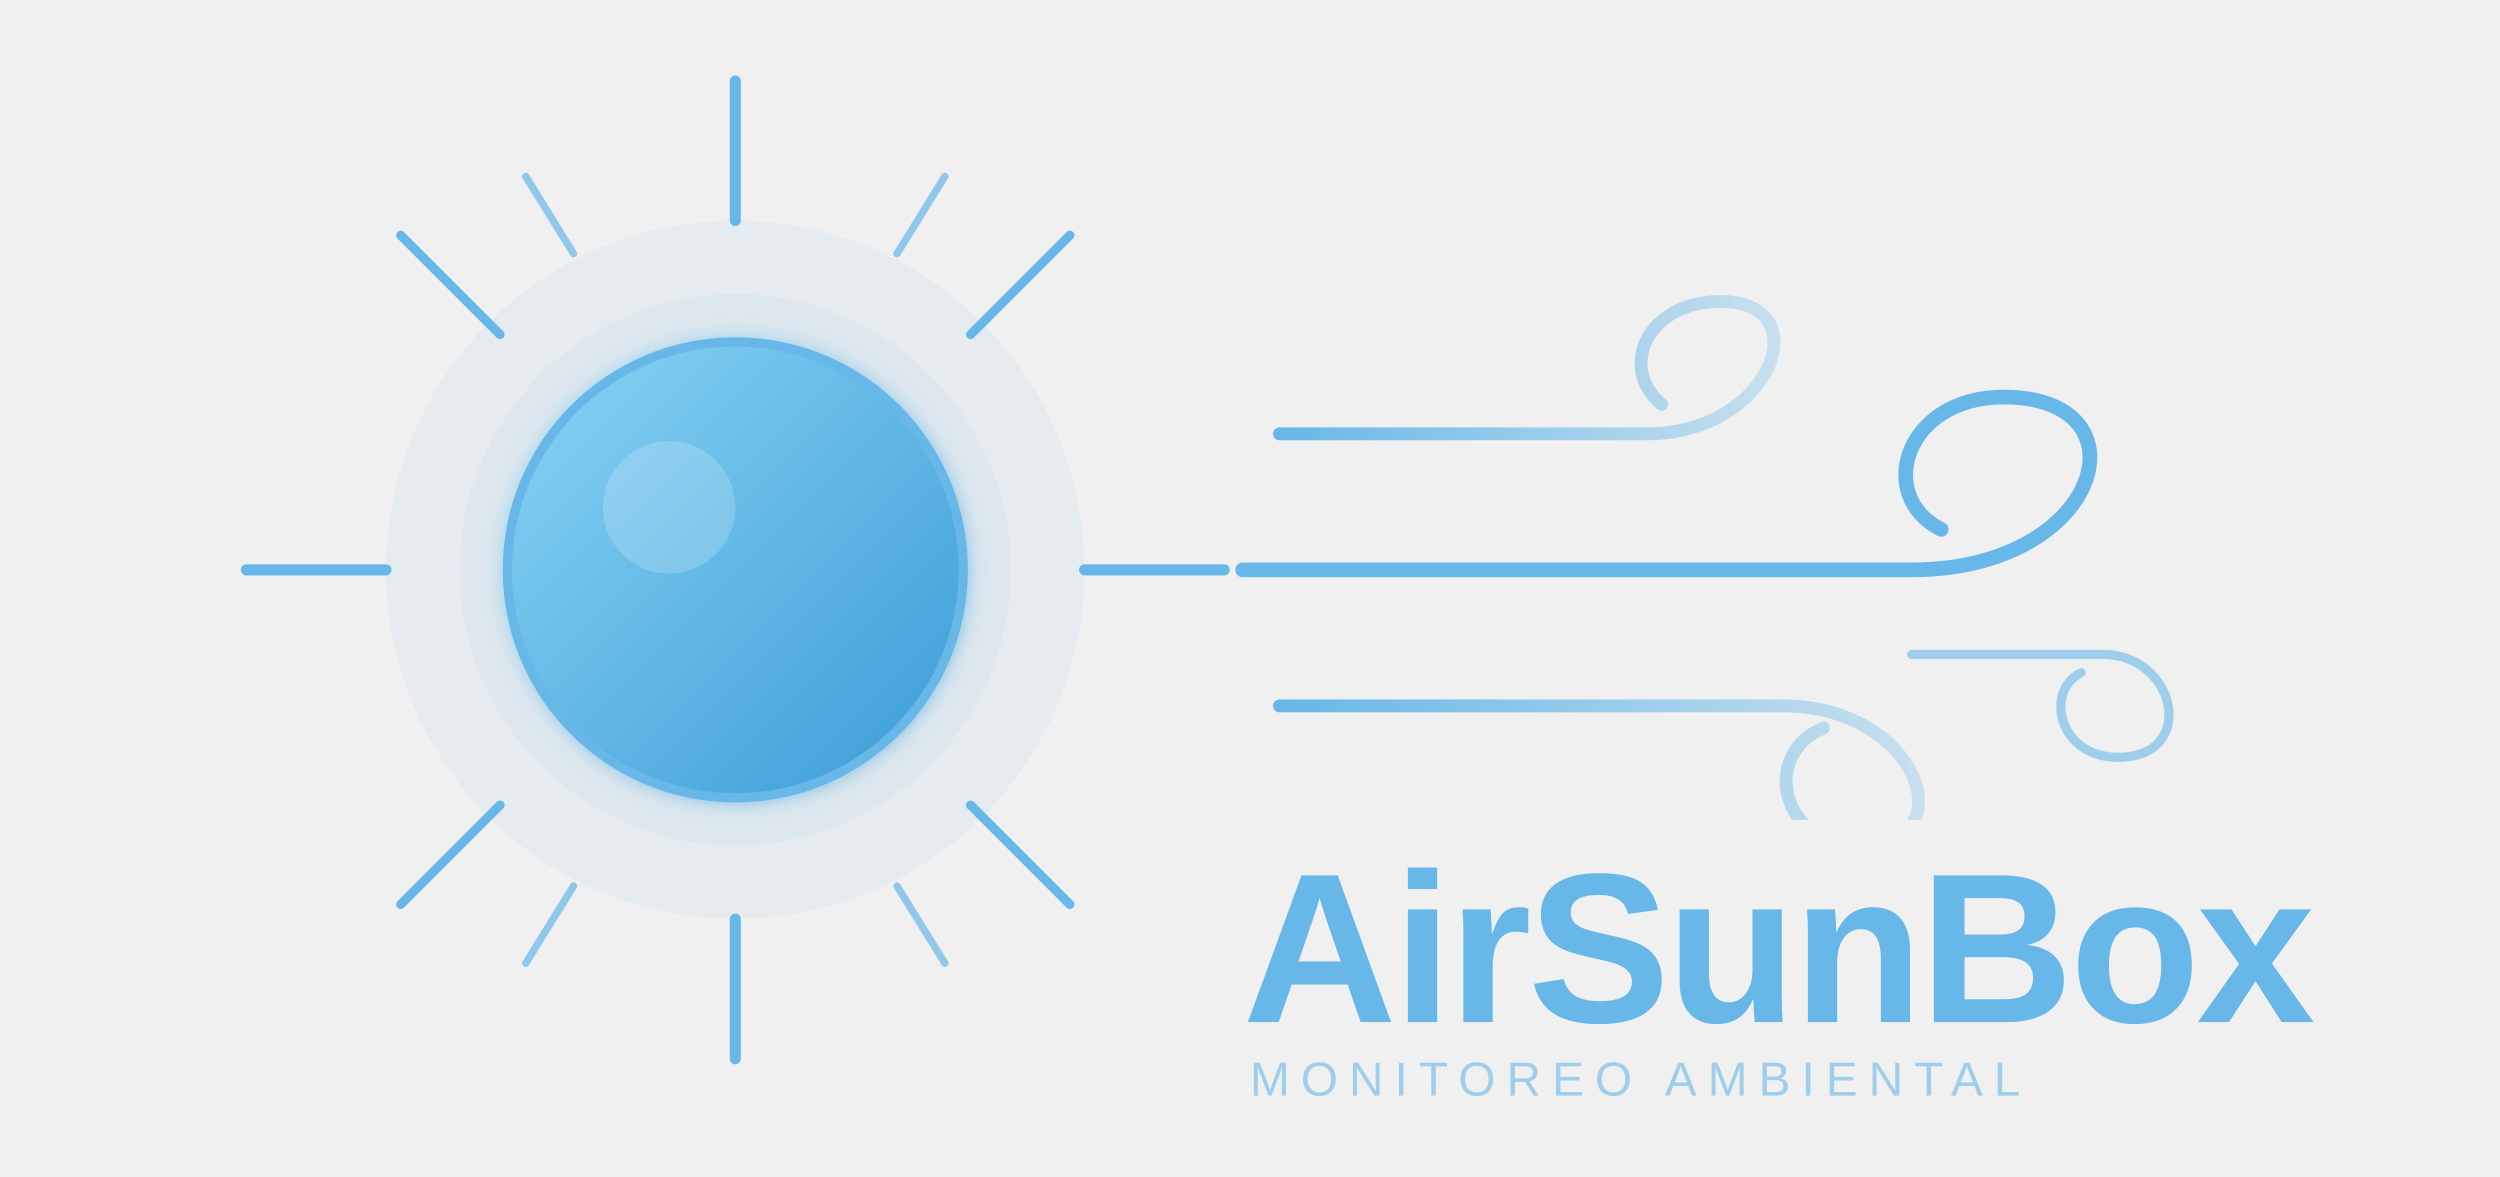
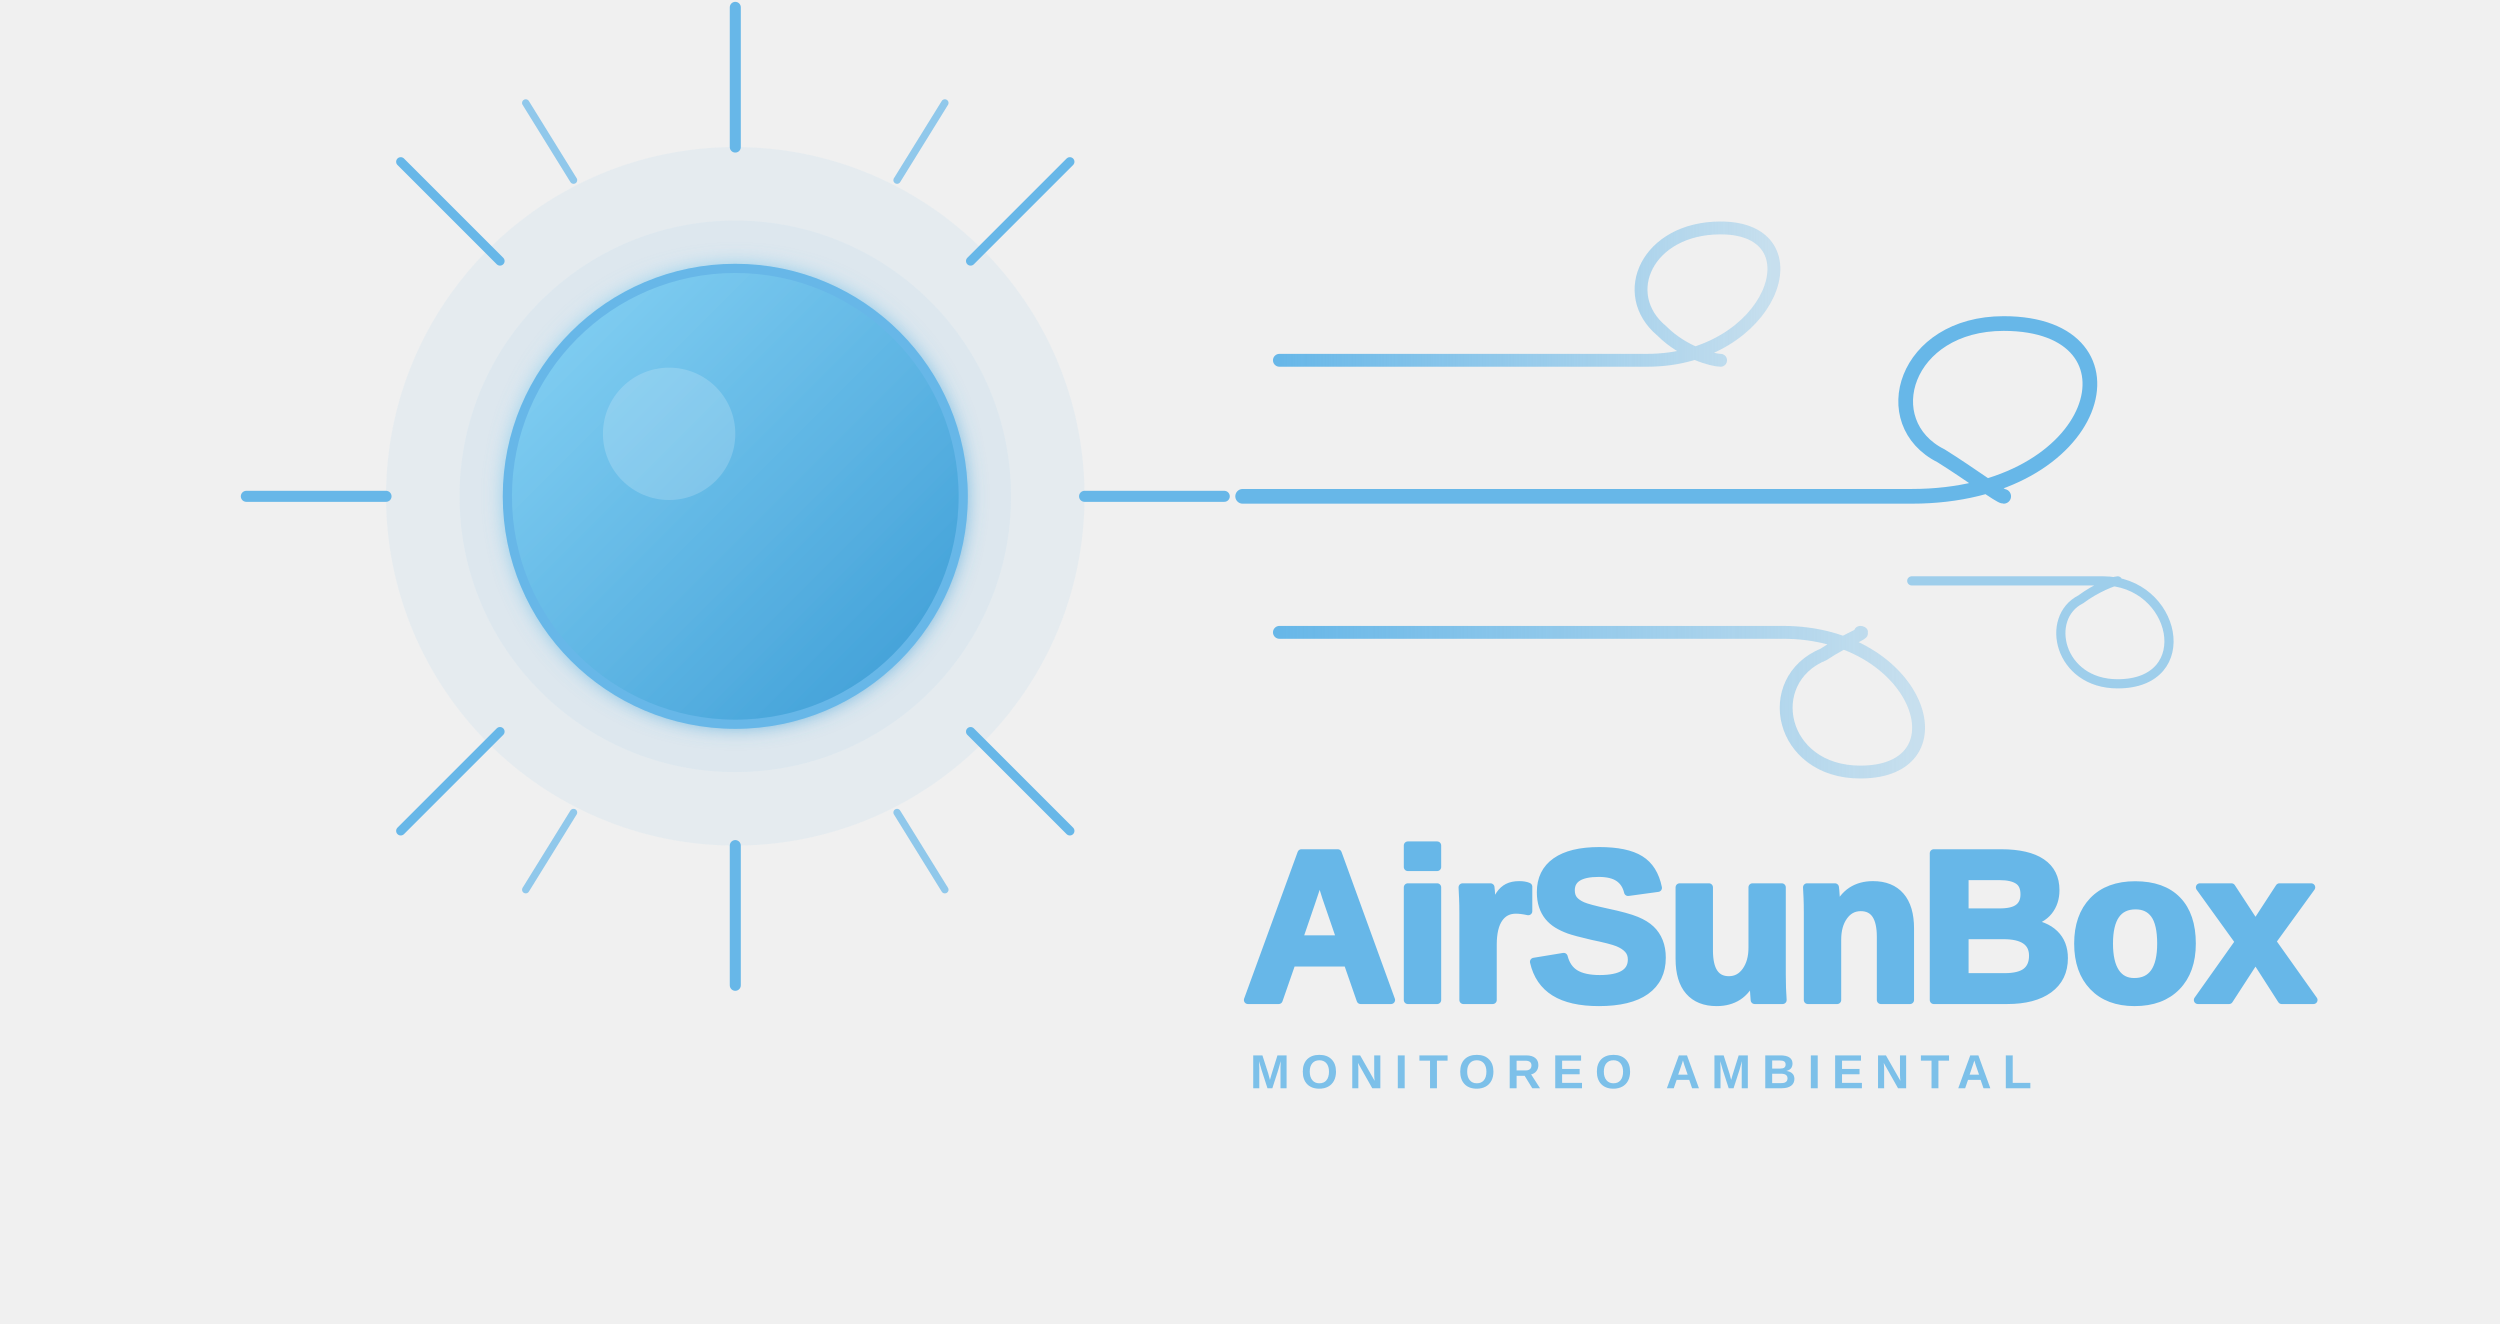
- <svg xmlns="http://www.w3.org/2000/svg" width="100%" viewBox="0 0 680 320" role="img" style="">
+ <svg xmlns="http://www.w3.org/2000/svg" width="100%" viewBox="0 0 680 360" role="img">
  <defs>
    <linearGradient id="sunGrad" x1="0%" y1="0%" x2="100%" y2="100%">
      <stop offset="0%" style="stop-color:#89D4F5" />
      <stop offset="100%" style="stop-color:#3A9BD5" />
    </linearGradient>
    <linearGradient id="windGrad" x1="0%" y1="0%" x2="100%" y2="0%">
      <stop offset="0%" style="stop-color:#67B7E8;stop-opacity:1" />
      <stop offset="100%" style="stop-color:#67B7E8;stop-opacity:0.3" />
    </linearGradient>
    <filter id="glow">
      <feGaussianBlur stdDeviation="3" result="coloredBlur" />
      <feMerge>
        <feMergeNode in="coloredBlur" />
        <feMergeNode in="SourceGraphic" />
      </feMerge>
    </filter>
-     <mask id="imagine-text-gaps-rjrcco" maskUnits="userSpaceOnUse">
-       <rect x="0" y="0" width="680" height="320" fill="white" />
-       <rect x="334" y="223" width="299.429" height="69" fill="black" rx="2" />
-       <rect x="336" y="284" width="220.547" height="19" fill="black" rx="2" />
-     </mask>
  </defs>
-   <circle cx="200" cy="155" r="95" fill="#67B7E8" opacity="0.08" style="fill:rgb(103, 183, 232);stroke:none;color:rgb(255, 255, 255);stroke-width:1px;stroke-linecap:butt;stroke-linejoin:miter;opacity:0.08;font-family:&quot;Anthropic Sans&quot;, -apple-system, BlinkMacSystemFont, &quot;Segoe UI&quot;, sans-serif;font-size:16px;font-weight:400;text-anchor:start;dominant-baseline:auto" />
-   <circle cx="200" cy="155" r="75" fill="#67B7E8" opacity="0.07" style="fill:rgb(103, 183, 232);stroke:none;color:rgb(255, 255, 255);stroke-width:1px;stroke-linecap:butt;stroke-linejoin:miter;opacity:0.07;font-family:&quot;Anthropic Sans&quot;, -apple-system, BlinkMacSystemFont, &quot;Segoe UI&quot;, sans-serif;font-size:16px;font-weight:400;text-anchor:start;dominant-baseline:auto" />
-   <circle cx="200" cy="155" r="62" fill="url(#sunGrad)" filter="url(#glow)" style="stroke:none;color:rgb(255, 255, 255);stroke-width:1px;stroke-linecap:butt;stroke-linejoin:miter;opacity:1;font-family:&quot;Anthropic Sans&quot;, -apple-system, BlinkMacSystemFont, &quot;Segoe UI&quot;, sans-serif;font-size:16px;font-weight:400;text-anchor:start;dominant-baseline:auto" />
-   <circle cx="200" cy="155" r="62" fill="none" stroke="#67B7E8" stroke-width="2.5" style="fill:none;stroke:rgb(103, 183, 232);color:rgb(255, 255, 255);stroke-width:2.5px;stroke-linecap:butt;stroke-linejoin:miter;opacity:1;font-family:&quot;Anthropic Sans&quot;, -apple-system, BlinkMacSystemFont, &quot;Segoe UI&quot;, sans-serif;font-size:16px;font-weight:400;text-anchor:start;dominant-baseline:auto" />
-   <line x1="200" y1="60" x2="200" y2="22" stroke="#67B7E8" stroke-width="3" stroke-linecap="round" style="fill:rgb(0, 0, 0);stroke:rgb(103, 183, 232);color:rgb(255, 255, 255);stroke-width:3px;stroke-linecap:round;stroke-linejoin:miter;opacity:1;font-family:&quot;Anthropic Sans&quot;, -apple-system, BlinkMacSystemFont, &quot;Segoe UI&quot;, sans-serif;font-size:16px;font-weight:400;text-anchor:start;dominant-baseline:auto" />
-   <line x1="200" y1="250" x2="200" y2="288" stroke="#67B7E8" stroke-width="3" stroke-linecap="round" style="fill:rgb(0, 0, 0);stroke:rgb(103, 183, 232);color:rgb(255, 255, 255);stroke-width:3px;stroke-linecap:round;stroke-linejoin:miter;opacity:1;font-family:&quot;Anthropic Sans&quot;, -apple-system, BlinkMacSystemFont, &quot;Segoe UI&quot;, sans-serif;font-size:16px;font-weight:400;text-anchor:start;dominant-baseline:auto" />
-   <line x1="105" y1="155" x2="67" y2="155" stroke="#67B7E8" stroke-width="3" stroke-linecap="round" style="fill:rgb(0, 0, 0);stroke:rgb(103, 183, 232);color:rgb(255, 255, 255);stroke-width:3px;stroke-linecap:round;stroke-linejoin:miter;opacity:1;font-family:&quot;Anthropic Sans&quot;, -apple-system, BlinkMacSystemFont, &quot;Segoe UI&quot;, sans-serif;font-size:16px;font-weight:400;text-anchor:start;dominant-baseline:auto" />
-   <line x1="295" y1="155" x2="333" y2="155" stroke="#67B7E8" stroke-width="3" stroke-linecap="round" style="fill:rgb(0, 0, 0);stroke:rgb(103, 183, 232);color:rgb(255, 255, 255);stroke-width:3px;stroke-linecap:round;stroke-linejoin:miter;opacity:1;font-family:&quot;Anthropic Sans&quot;, -apple-system, BlinkMacSystemFont, &quot;Segoe UI&quot;, sans-serif;font-size:16px;font-weight:400;text-anchor:start;dominant-baseline:auto" />
-   <line x1="136" y1="91" x2="109" y2="64" stroke="#67B7E8" stroke-width="2.5" stroke-linecap="round" style="fill:rgb(0, 0, 0);stroke:rgb(103, 183, 232);color:rgb(255, 255, 255);stroke-width:2.5px;stroke-linecap:round;stroke-linejoin:miter;opacity:1;font-family:&quot;Anthropic Sans&quot;, -apple-system, BlinkMacSystemFont, &quot;Segoe UI&quot;, sans-serif;font-size:16px;font-weight:400;text-anchor:start;dominant-baseline:auto" />
-   <line x1="264" y1="219" x2="291" y2="246" stroke="#67B7E8" stroke-width="2.5" stroke-linecap="round" style="fill:rgb(0, 0, 0);stroke:rgb(103, 183, 232);color:rgb(255, 255, 255);stroke-width:2.5px;stroke-linecap:round;stroke-linejoin:miter;opacity:1;font-family:&quot;Anthropic Sans&quot;, -apple-system, BlinkMacSystemFont, &quot;Segoe UI&quot;, sans-serif;font-size:16px;font-weight:400;text-anchor:start;dominant-baseline:auto" />
-   <line x1="264" y1="91" x2="291" y2="64" stroke="#67B7E8" stroke-width="2.5" stroke-linecap="round" style="fill:rgb(0, 0, 0);stroke:rgb(103, 183, 232);color:rgb(255, 255, 255);stroke-width:2.5px;stroke-linecap:round;stroke-linejoin:miter;opacity:1;font-family:&quot;Anthropic Sans&quot;, -apple-system, BlinkMacSystemFont, &quot;Segoe UI&quot;, sans-serif;font-size:16px;font-weight:400;text-anchor:start;dominant-baseline:auto" />
-   <line x1="136" y1="219" x2="109" y2="246" stroke="#67B7E8" stroke-width="2.5" stroke-linecap="round" style="fill:rgb(0, 0, 0);stroke:rgb(103, 183, 232);color:rgb(255, 255, 255);stroke-width:2.5px;stroke-linecap:round;stroke-linejoin:miter;opacity:1;font-family:&quot;Anthropic Sans&quot;, -apple-system, BlinkMacSystemFont, &quot;Segoe UI&quot;, sans-serif;font-size:16px;font-weight:400;text-anchor:start;dominant-baseline:auto" />
-   <line x1="156" y1="69" x2="143" y2="48" stroke="#67B7E8" stroke-width="2" stroke-linecap="round" opacity="0.7" style="fill:rgb(0, 0, 0);stroke:rgb(103, 183, 232);color:rgb(255, 255, 255);stroke-width:2px;stroke-linecap:round;stroke-linejoin:miter;opacity:0.7;font-family:&quot;Anthropic Sans&quot;, -apple-system, BlinkMacSystemFont, &quot;Segoe UI&quot;, sans-serif;font-size:16px;font-weight:400;text-anchor:start;dominant-baseline:auto" />
-   <line x1="244" y1="69" x2="257" y2="48" stroke="#67B7E8" stroke-width="2" stroke-linecap="round" opacity="0.7" style="fill:rgb(0, 0, 0);stroke:rgb(103, 183, 232);color:rgb(255, 255, 255);stroke-width:2px;stroke-linecap:round;stroke-linejoin:miter;opacity:0.7;font-family:&quot;Anthropic Sans&quot;, -apple-system, BlinkMacSystemFont, &quot;Segoe UI&quot;, sans-serif;font-size:16px;font-weight:400;text-anchor:start;dominant-baseline:auto" />
-   <line x1="156" y1="241" x2="143" y2="262" stroke="#67B7E8" stroke-width="2" stroke-linecap="round" opacity="0.7" style="fill:rgb(0, 0, 0);stroke:rgb(103, 183, 232);color:rgb(255, 255, 255);stroke-width:2px;stroke-linecap:round;stroke-linejoin:miter;opacity:0.7;font-family:&quot;Anthropic Sans&quot;, -apple-system, BlinkMacSystemFont, &quot;Segoe UI&quot;, sans-serif;font-size:16px;font-weight:400;text-anchor:start;dominant-baseline:auto" />
-   <line x1="244" y1="241" x2="257" y2="262" stroke="#67B7E8" stroke-width="2" stroke-linecap="round" opacity="0.7" style="fill:rgb(0, 0, 0);stroke:rgb(103, 183, 232);color:rgb(255, 255, 255);stroke-width:2px;stroke-linecap:round;stroke-linejoin:miter;opacity:0.7;font-family:&quot;Anthropic Sans&quot;, -apple-system, BlinkMacSystemFont, &quot;Segoe UI&quot;, sans-serif;font-size:16px;font-weight:400;text-anchor:start;dominant-baseline:auto" />
-   <circle cx="182" cy="138" r="18" fill="white" opacity="0.18" style="fill:rgb(255, 255, 255);stroke:none;color:rgb(255, 255, 255);stroke-width:1px;stroke-linecap:butt;stroke-linejoin:miter;opacity:0.18;font-family:&quot;Anthropic Sans&quot;, -apple-system, BlinkMacSystemFont, &quot;Segoe UI&quot;, sans-serif;font-size:16px;font-weight:400;text-anchor:start;dominant-baseline:auto" />
-   <path d="M348 118 C390 118, 415 118, 448 118 C482 118, 495 82, 468 82 C448 82, 440 100, 452 110" fill="none" stroke="url(#windGrad)" stroke-width="3.5" stroke-linecap="round" style="fill:none;color:rgb(255, 255, 255);stroke-width:3.5px;stroke-linecap:round;stroke-linejoin:miter;opacity:1;font-family:&quot;Anthropic Sans&quot;, -apple-system, BlinkMacSystemFont, &quot;Segoe UI&quot;, sans-serif;font-size:16px;font-weight:400;text-anchor:start;dominant-baseline:auto" />
-   <path d="M338 155 C400 155, 448 155, 520 155 C572 155, 585 108, 545 108 C518 108, 510 135, 528 144" fill="none" stroke="#67B7E8" stroke-width="4" stroke-linecap="round" style="fill:none;stroke:rgb(103, 183, 232);color:rgb(255, 255, 255);stroke-width:4px;stroke-linecap:round;stroke-linejoin:miter;opacity:1;font-family:&quot;Anthropic Sans&quot;, -apple-system, BlinkMacSystemFont, &quot;Segoe UI&quot;, sans-serif;font-size:16px;font-weight:400;text-anchor:start;dominant-baseline:auto" />
-   <path d="M348 192 C400 192, 440 192, 485 192 C522 192, 535 230, 506 230 C484 230, 479 205, 496 198" fill="none" stroke="url(#windGrad)" stroke-width="3.5" stroke-linecap="round" mask="url(#imagine-text-gaps-rjrcco)" style="fill:none;color:rgb(255, 255, 255);stroke-width:3.5px;stroke-linecap:round;stroke-linejoin:miter;opacity:1;font-family:&quot;Anthropic Sans&quot;, -apple-system, BlinkMacSystemFont, &quot;Segoe UI&quot;, sans-serif;font-size:16px;font-weight:400;text-anchor:start;dominant-baseline:auto" />
-   <path d="M520 178 C548 178, 556 178, 572 178 C592 178, 598 206, 576 206 C560 206, 556 188, 566 183" fill="none" stroke="#67B7E8" stroke-width="2.5" stroke-linecap="round" opacity="0.6" style="fill:none;stroke:rgb(103, 183, 232);color:rgb(255, 255, 255);stroke-width:2.5px;stroke-linecap:round;stroke-linejoin:miter;opacity:0.6;font-family:&quot;Anthropic Sans&quot;, -apple-system, BlinkMacSystemFont, &quot;Segoe UI&quot;, sans-serif;font-size:16px;font-weight:400;text-anchor:start;dominant-baseline:auto" />
-   <text x="338" y="278" font-family="'Syne', 'Arial Black', Arial, sans-serif" font-size="58" font-weight="800" fill="#67B7E8" letter-spacing="-1" style="fill:rgb(103, 183, 232);stroke:none;color:rgb(255, 255, 255);stroke-width:1px;stroke-linecap:butt;stroke-linejoin:miter;opacity:1;font-family:Syne, &quot;Arial Black&quot;, Arial, sans-serif;font-size:58px;font-weight:800;text-anchor:start;dominant-baseline:auto">AirSunBox</text>
-   <text x="340" y="298" font-family="Arial, sans-serif" font-size="13" font-weight="400" fill="#67B7E8" opacity="0.6" letter-spacing="3" style="fill:rgb(103, 183, 232);stroke:none;color:rgb(255, 255, 255);stroke-width:1px;stroke-linecap:butt;stroke-linejoin:miter;opacity:0.6;font-family:Arial, sans-serif;font-size:13px;font-weight:400;text-anchor:start;dominant-baseline:auto">MONITOREO AMBIENTAL</text>
+   <g transform="translate(0, -20)">
+     <circle cx="200" cy="155" r="95" fill="#67B7E8" opacity="0.08" style="fill:rgb(103, 183, 232);stroke:none;opacity:0.08;" />
+     <circle cx="200" cy="155" r="75" fill="#67B7E8" opacity="0.07" style="fill:rgb(103, 183, 232);stroke:none;opacity:0.07;" />
+     <circle cx="200" cy="155" r="62" fill="url(#sunGrad)" filter="url(#glow)" />
+     <circle cx="200" cy="155" r="62" fill="none" stroke="#67B7E8" stroke-width="2.5" />
+     <line x1="200" y1="60" x2="200" y2="22" stroke="#67B7E8" stroke-width="3" stroke-linecap="round" />
+     <line x1="200" y1="250" x2="200" y2="288" stroke="#67B7E8" stroke-width="3" stroke-linecap="round" />
+     <line x1="105" y1="155" x2="67" y2="155" stroke="#67B7E8" stroke-width="3" stroke-linecap="round" />
+     <line x1="295" y1="155" x2="333" y2="155" stroke="#67B7E8" stroke-width="3" stroke-linecap="round" />
+     <line x1="136" y1="91" x2="109" y2="64" stroke="#67B7E8" stroke-width="2.5" stroke-linecap="round" />
+     <line x1="264" y1="219" x2="291" y2="246" stroke="#67B7E8" stroke-width="2.5" stroke-linecap="round" />
+     <line x1="264" y1="91" x2="291" y2="64" stroke="#67B7E8" stroke-width="2.5" stroke-linecap="round" />
+     <line x1="136" y1="219" x2="109" y2="246" stroke="#67B7E8" stroke-width="2.5" stroke-linecap="round" />
+     <line x1="156" y1="69" x2="143" y2="48" stroke="#67B7E8" stroke-width="2" stroke-linecap="round" opacity="0.7" />
+     <line x1="244" y1="69" x2="257" y2="48" stroke="#67B7E8" stroke-width="2" stroke-linecap="round" opacity="0.7" />
+     <line x1="156" y1="241" x2="143" y2="262" stroke="#67B7E8" stroke-width="2" stroke-linecap="round" opacity="0.7" />
+     <line x1="244" y1="241" x2="257" y2="262" stroke="#67B7E8" stroke-width="2" stroke-linecap="round" opacity="0.7" />
+     <circle cx="182" cy="138" r="18" fill="white" opacity="0.18" />
+     <path d="M348 118 C390 118, 415 118, 448 118 C482 118, 495 82, 468 82 C448 82, 440 100, 452 110 C458 116, 466 118, 468 118" fill="none" stroke="url(#windGrad)" stroke-width="3.5" stroke-linecap="round" />
+     <path d="M338 155 C400 155, 448 155, 520 155 C572 155, 585 108, 545 108 C518 108, 510 135, 528 144 C536 149, 544 155, 545 155" fill="none" stroke="#67B7E8" stroke-width="4" stroke-linecap="round" />
+     <path d="M348 192 C400 192, 440 192, 485 192 C522 192, 535 230, 506 230 C484 230, 479 205, 496 198 C502 194, 508 192, 506 192" fill="none" stroke="url(#windGrad)" stroke-width="3.5" stroke-linecap="round" />
+     <path d="M520 178 C548 178, 556 178, 572 178 C592 178, 598 206, 576 206 C560 206, 556 188, 566 183 C570 180, 575 178, 576 178" fill="none" stroke="#67B7E8" stroke-width="2.5" stroke-linecap="round" opacity="0.6" />
+   </g>
+   <text x="338" y="272" font-family="'Syne', 'Arial Black', Arial, sans-serif" font-size="58" font-weight="900" fill="#67B7E8" stroke="#67B7E8" stroke-width="2.2" stroke-linejoin="round" letter-spacing="-1" style="font-family:Syne, 'Arial Black', Arial, sans-serif; font-size:58px; font-weight:900; text-anchor:start; dominant-baseline:auto">AirSunBox</text>
+   <text x="340" y="296" font-family="Arial, sans-serif" font-size="13" font-weight="700" fill="#67B7E8" opacity="0.85" letter-spacing="3" style="font-family:Arial, sans-serif; font-size:13px; font-weight:700; text-anchor:start; dominant-baseline:auto">MONITOREO AMBIENTAL</text>
</svg>
